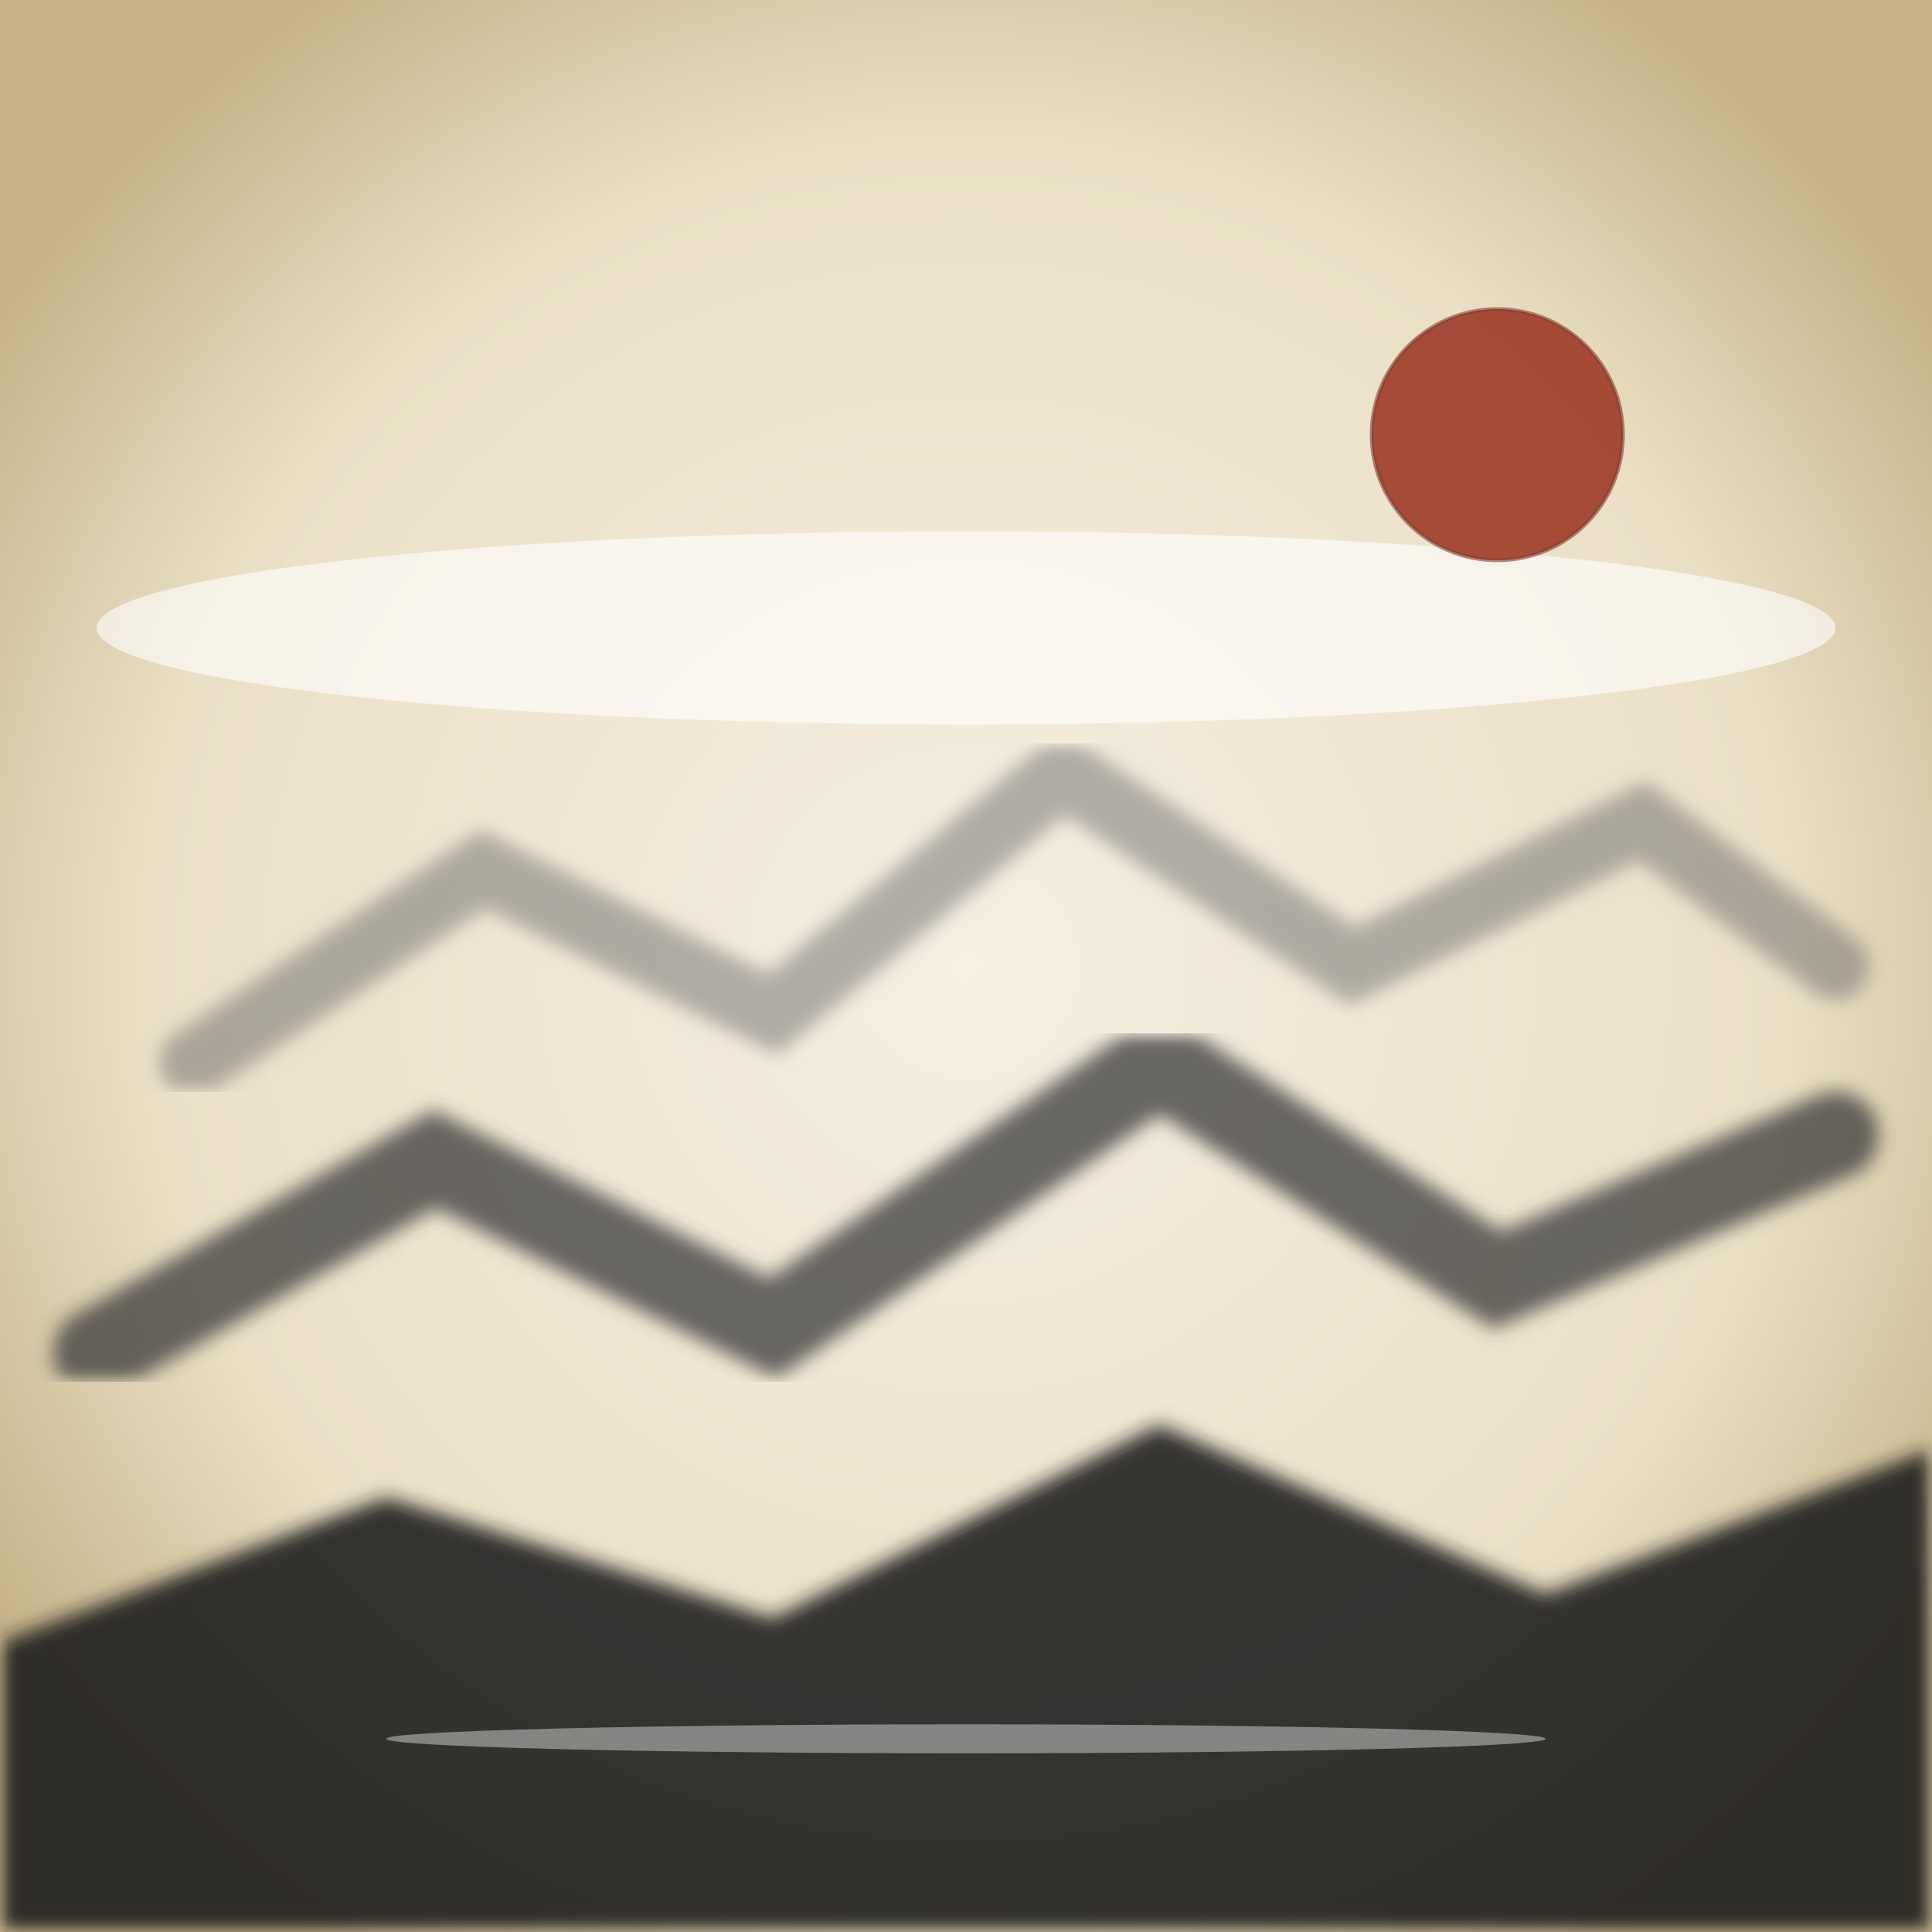
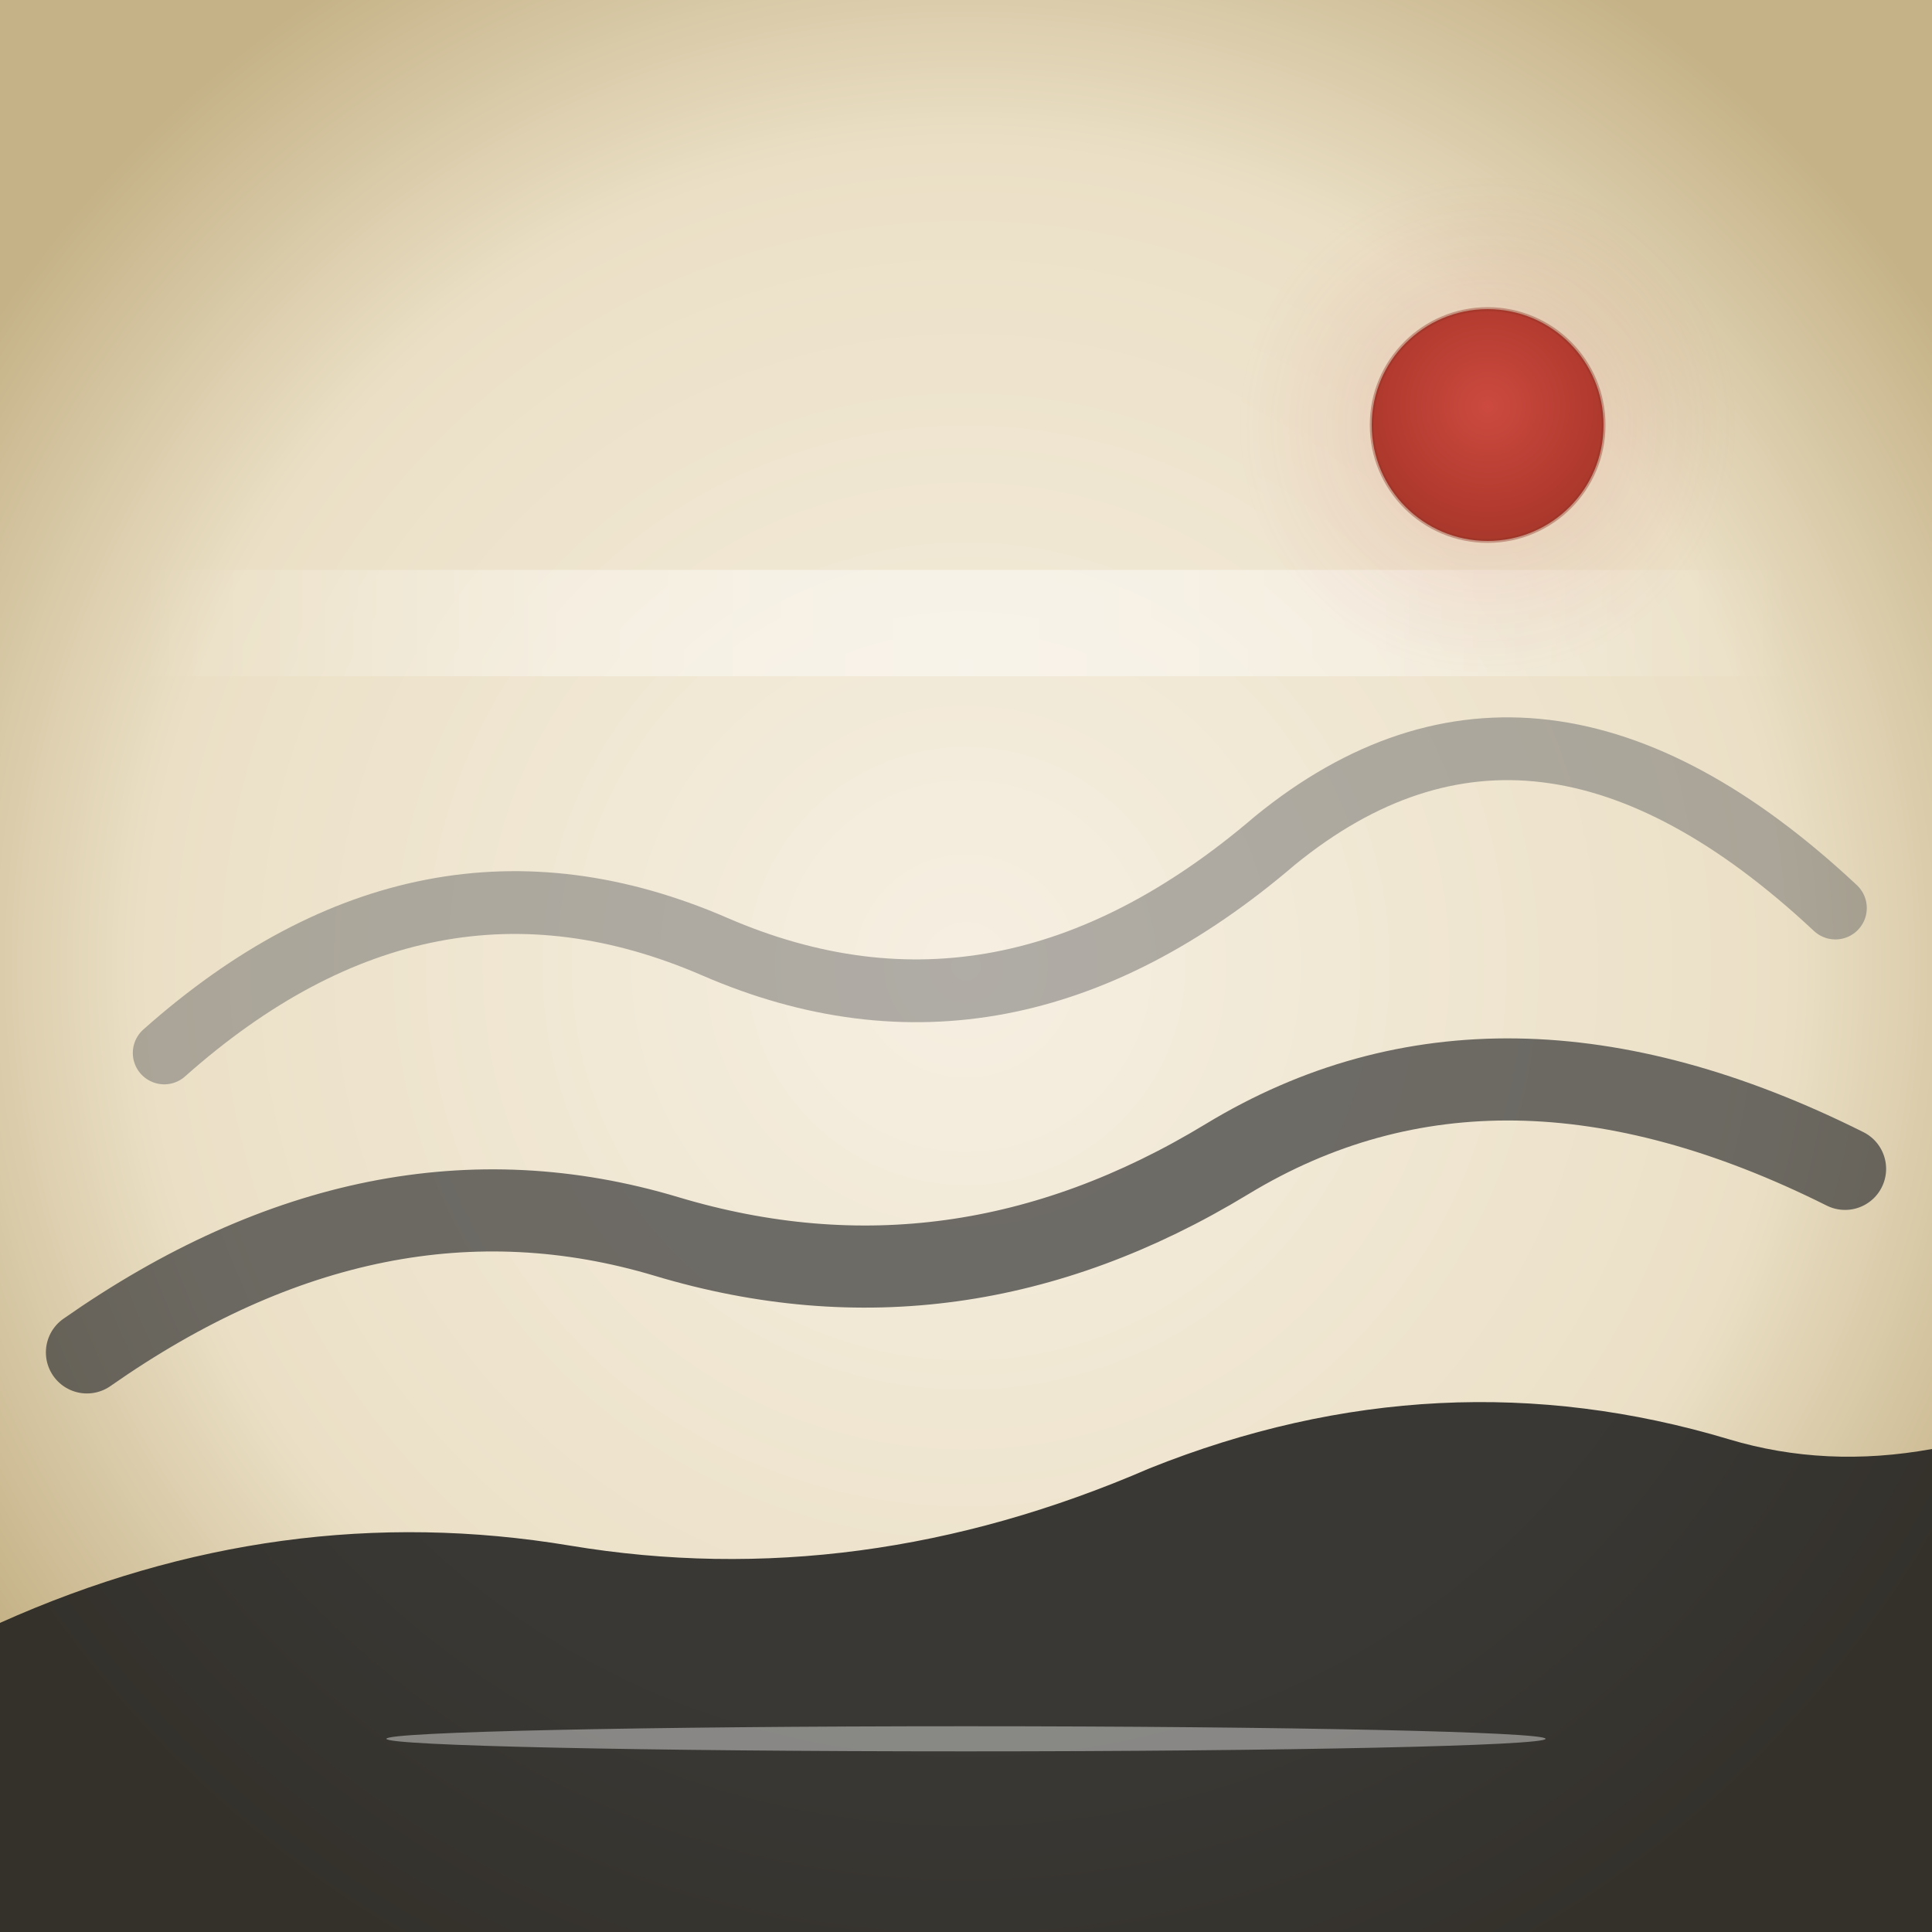
<svg xmlns="http://www.w3.org/2000/svg" width="400" height="400" viewBox="0 0 400 400" preserveAspectRatio="xMidYMid slice">
  <defs>
    <radialGradient id="ecircle" cx="0.5" cy="0.5" r="0.6">
      <stop offset="0%" stop-color="#f6efe2" />
      <stop offset="70%" stop-color="#ebe0c6" />
      <stop offset="100%" stop-color="#c5b287" />
    </radialGradient>
-     <filter id="esoft">
-       <feGaussianBlur stdDeviation="2" />
-     </filter>
+     <radialGradient id="ehalo">
+       <stop offset="0" stop-color="#c94043" stop-opacity="0.24" />
+       <stop offset="0.5" stop-color="#c94043" stop-opacity="0.08" />
+       <stop offset="1" stop-color="#c94043" stop-opacity="0" />
+     </radialGradient>
+     <radialGradient id="esun" cx="0.5" cy="0.42" r="0.62">
+       <stop offset="0" stop-color="#cc4a40" />
+       <stop offset="0.72" stop-color="#b23a2e" />
+       <stop offset="1" stop-color="#a6372a" />
+     </radialGradient>
+     <linearGradient id="emist" gradientUnits="userSpaceOnUse" x1="30" y1="0" x2="370" y2="0">
+       <stop offset="0" stop-color="#ffffff" stop-opacity="0" />
+       <stop offset="0.25" stop-color="#ffffff" stop-opacity="0.7" />
+       <stop offset="0.5" stop-color="#ffffff" stop-opacity="0.9" />
+       <stop offset="0.75" stop-color="#ffffff" stop-opacity="0.7" />
+       <stop offset="1" stop-color="#ffffff" stop-opacity="0" />
+     </linearGradient>
  </defs>
  <rect width="400" height="400" fill="url(#ecircle)" />
-   <ellipse cx="200" cy="130" rx="180" ry="20" fill="#fff" opacity="0.6" />
-   <path d="M40,220 L100,180 L160,210 L220,160 L280,200 L340,170 L380,200" stroke="#6a6a6a" stroke-width="14" stroke-linecap="round" fill="none" opacity="0.5" filter="url(#esoft)" />
-   <path d="M20,280 L90,240 L160,275 L240,220 L310,265 L380,235" stroke="#3a3a3a" stroke-width="18" stroke-linecap="round" fill="none" opacity="0.75" filter="url(#esoft)" />
-   <path d="M0,340 L80,310 L160,335 L240,295 L320,330 L400,300 L400,400 L0,400 Z" fill="#1a1a1a" opacity="0.88" filter="url(#esoft)" />
-   <ellipse cx="200" cy="360" rx="120" ry="3" fill="#fff" opacity="0.4" />
-   <g transform="translate(310,90)" opacity="0.92">
-     <circle cx="0" cy="0" r="26" fill="#a13e2d" />
-     <circle cx="0" cy="0" r="26" fill="none" stroke="#7a2d20" stroke-width="0.8" opacity="0.6" />
-   </g>
+   <rect x="30" y="118" width="340" height="22" fill="url(#emist)" opacity="0.5" />
+   <path d="M34,218 Q88,170 148,196 Q208,222 264,174 Q318,130 380,188" stroke="#6a6a6a" stroke-width="13" stroke-linecap="round" fill="none" opacity="0.5" />
+   <path d="M18,280 Q78,238 138,256 Q198,274 254,240 Q310,206 382,242" stroke="#3a3a3a" stroke-width="17" stroke-linecap="round" fill="none" opacity="0.72" />
+   <path d="M0,336 Q58,310 118,320 Q178,330 238,304 Q298,280 358,298 Q378,304 400,300 L400,400 L0,400 Z" fill="#1a1a1a" opacity="0.85" />
+   <ellipse cx="200" cy="360" rx="120" ry="2.6" fill="#ffffff" opacity="0.4" />
+   <circle cx="308" cy="88" r="52" fill="url(#ehalo)" />
+   <circle cx="308" cy="88" r="24" fill="url(#esun)" />
+   <circle cx="308" cy="88" r="24" fill="none" stroke="#8f3226" stroke-width="0.8" opacity="0.4" />
</svg>
